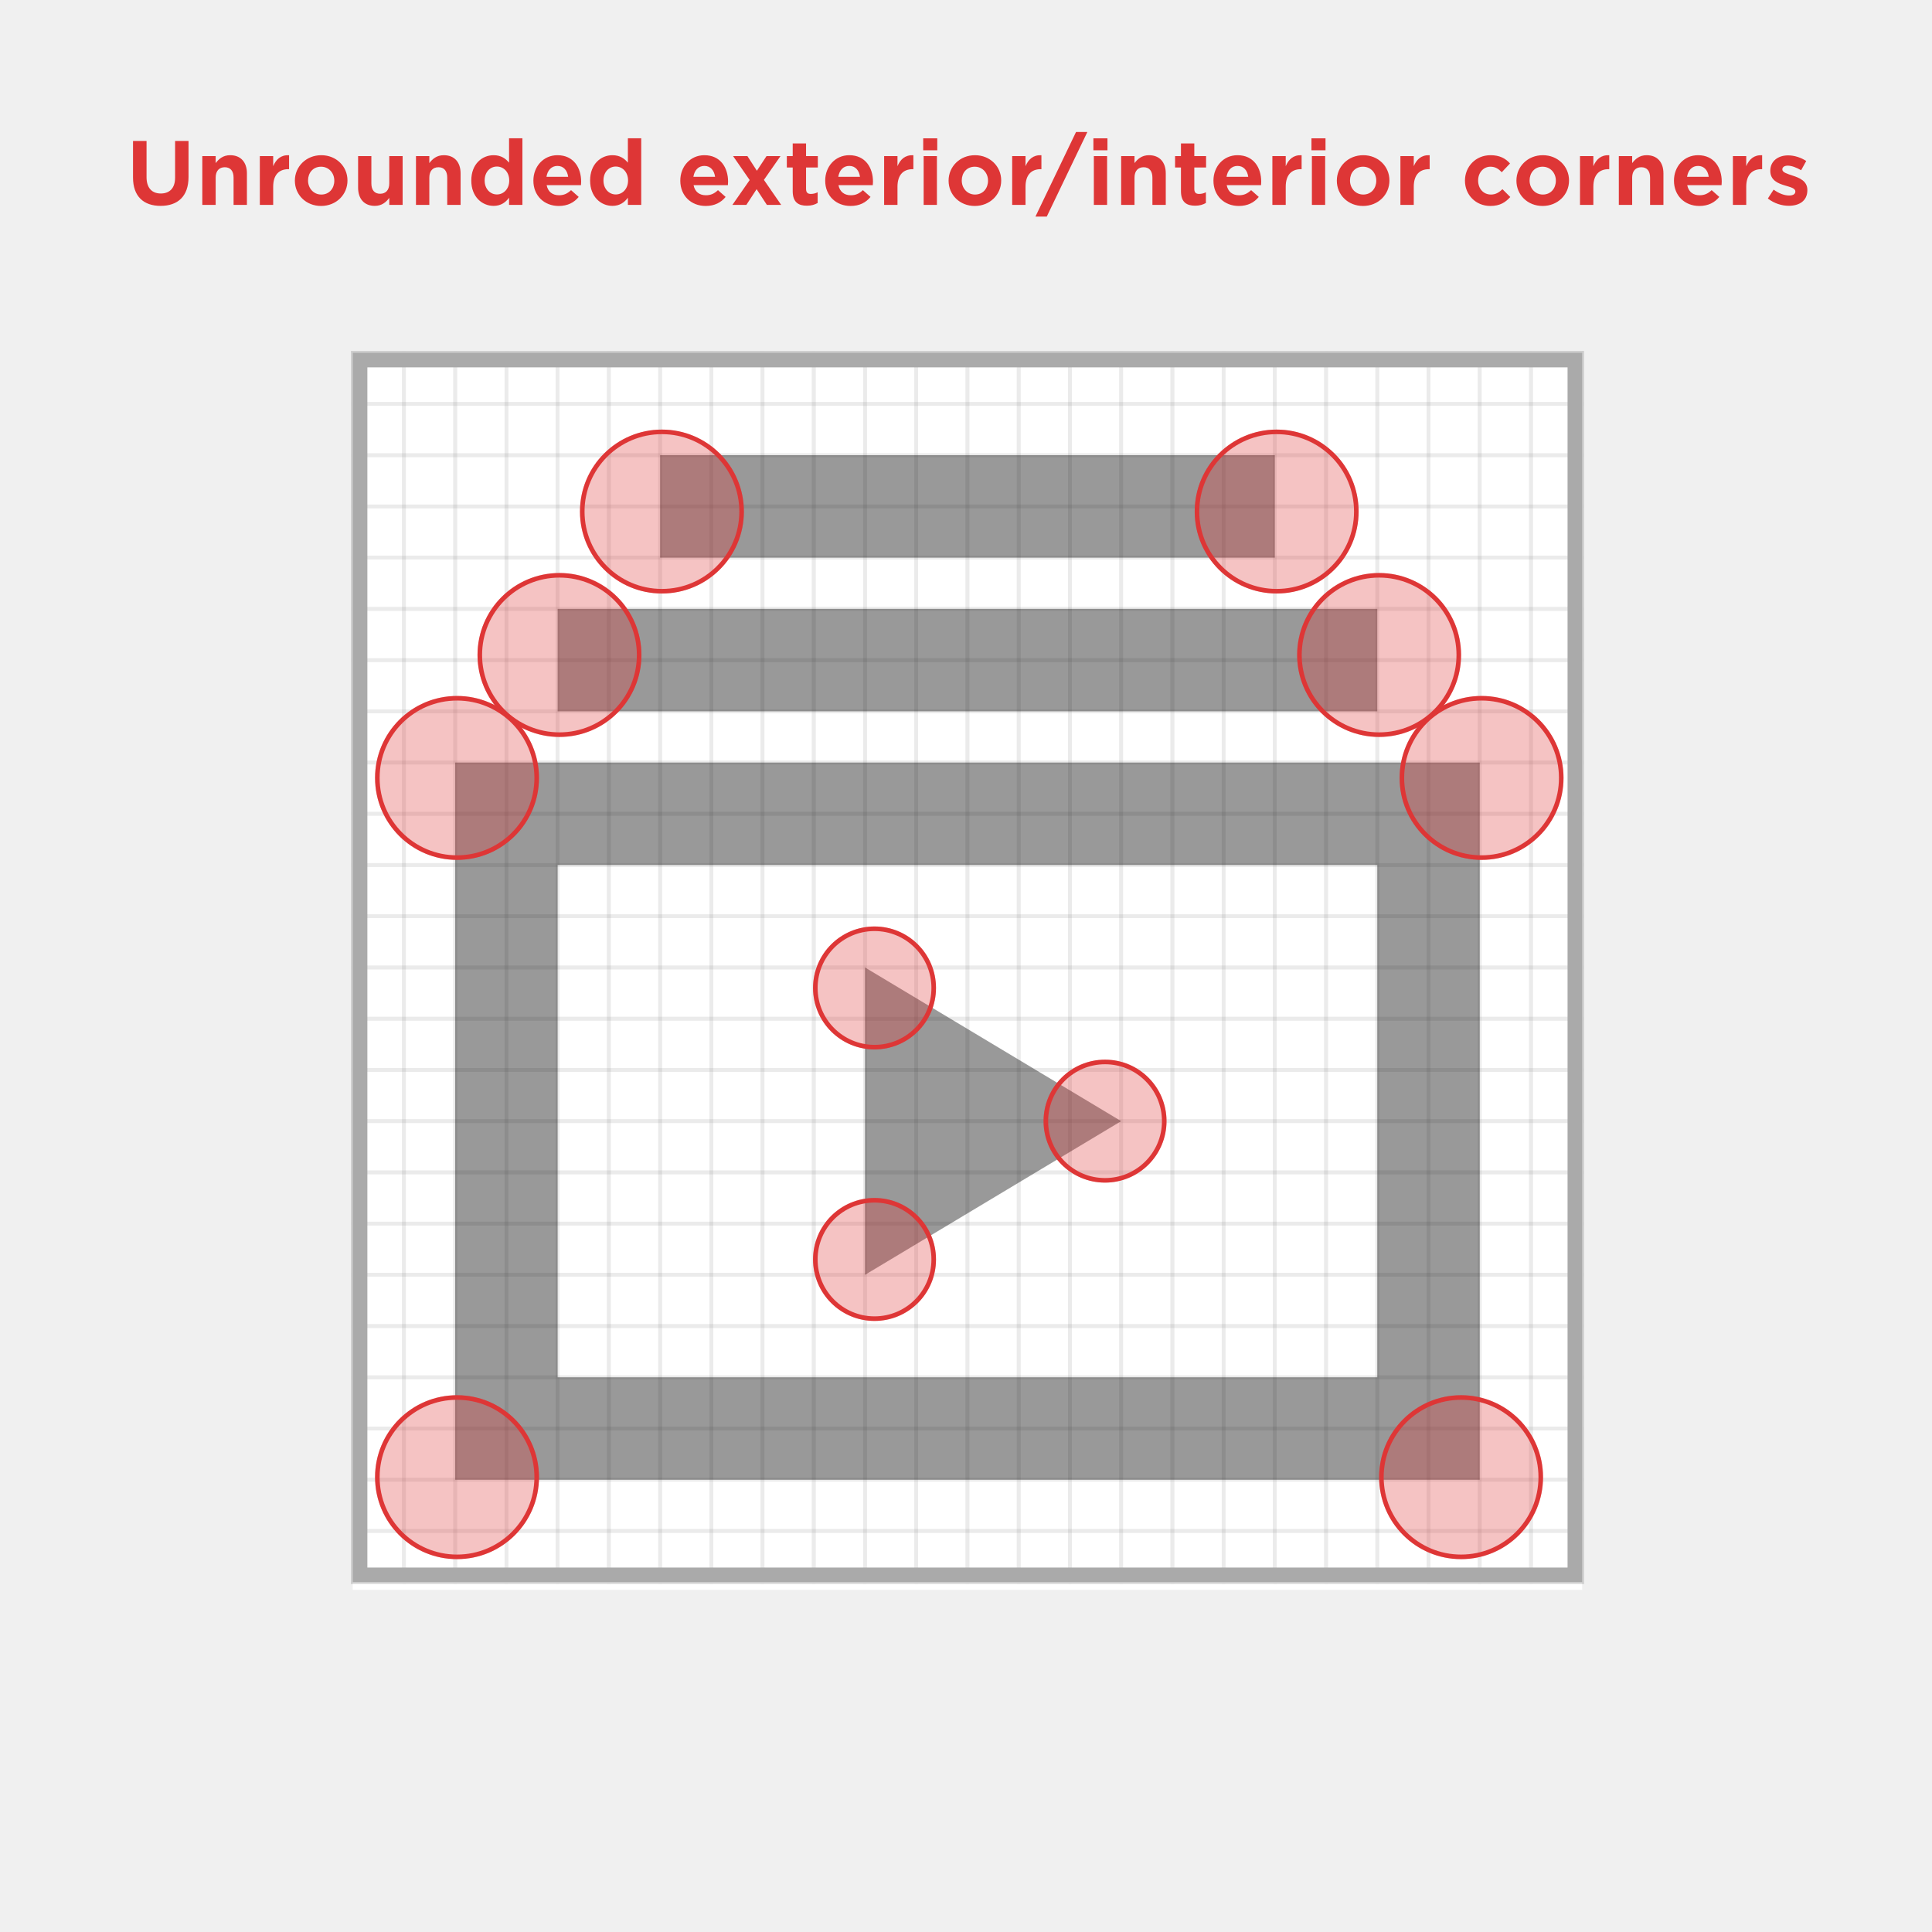
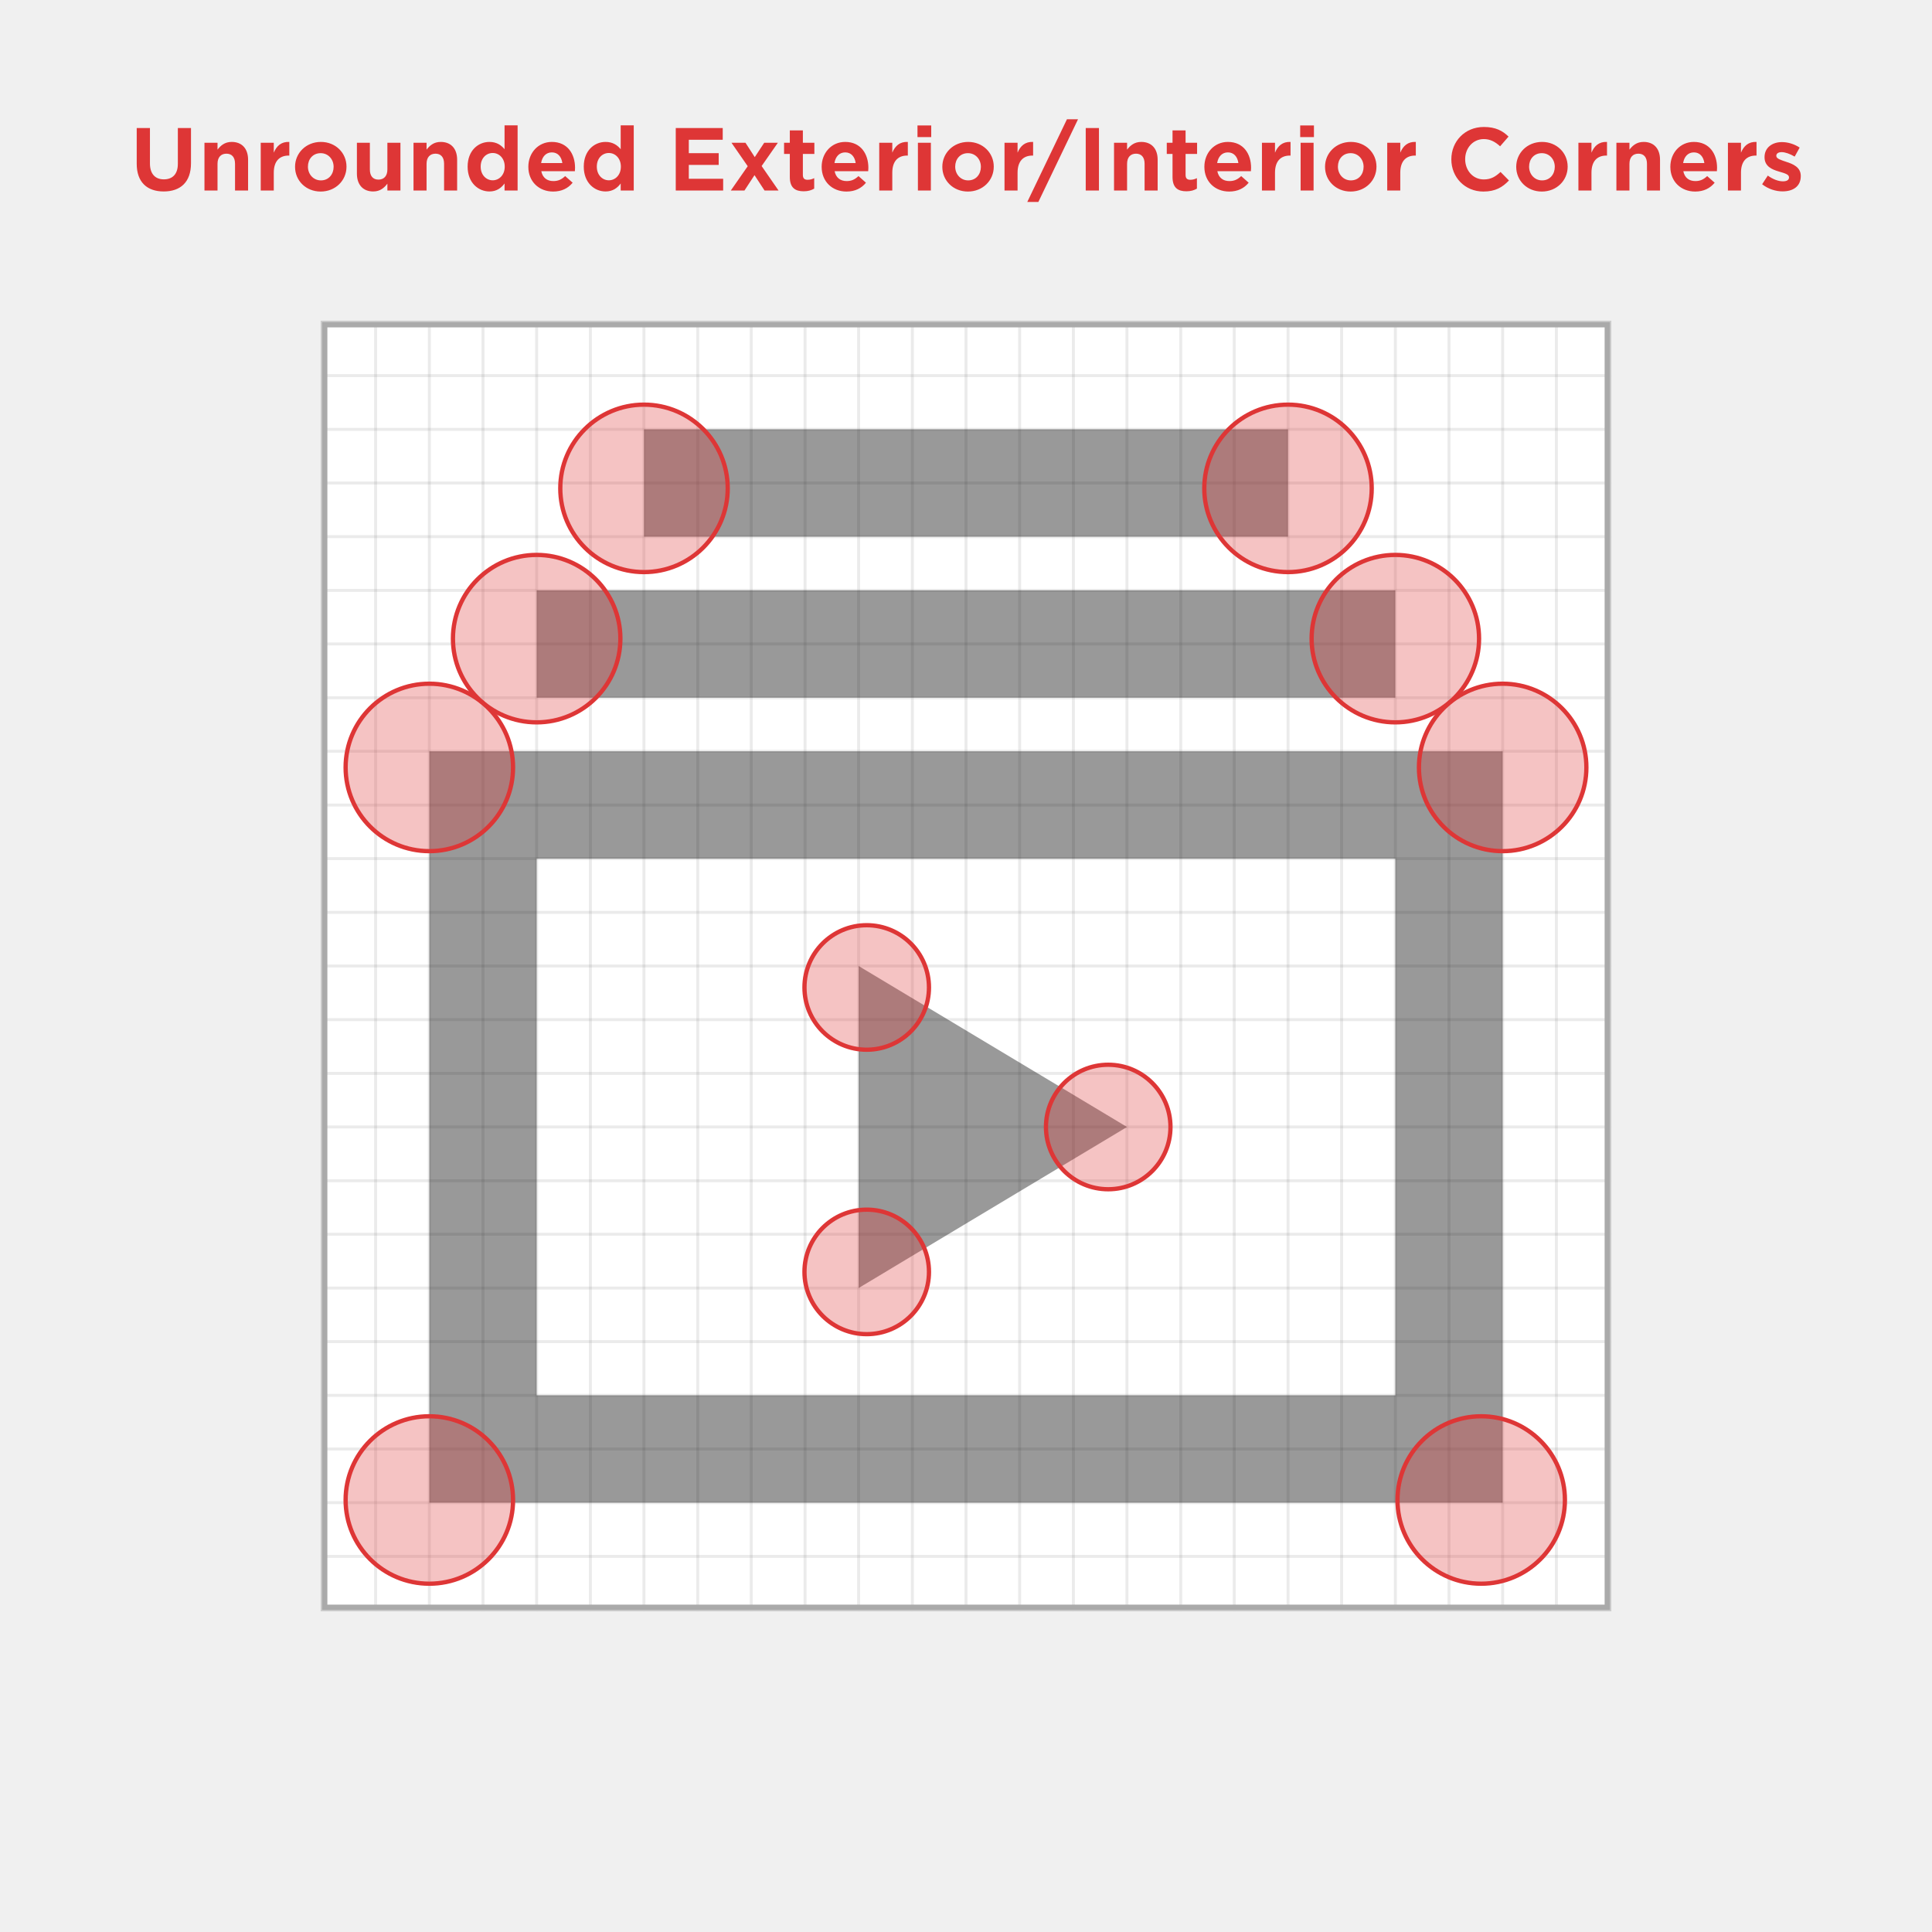
- <svg xmlns="http://www.w3.org/2000/svg" xmlns:xlink="http://www.w3.org/1999/xlink" width="264" height="264" viewBox="0 0 264 264">
-   <defs>
-     <circle id="avoid--5-a" cx="158.45" cy="53.9" r="11.2" />
-     <circle id="avoid--5-b" cx="74.45" cy="53.9" r="11.2" />
-     <circle id="avoid--5-c" cx="60.45" cy="73.5" r="11.2" />
-     <circle id="avoid--5-d" cx="172.45" cy="73.5" r="11.2" />
-     <circle id="avoid--5-e" cx="186.45" cy="90.3" r="11.2" />
-     <circle id="avoid--5-f" cx="135" cy="137.2" r="8.4" />
-     <circle id="avoid--5-g" cx="103.5" cy="156.1" r="8.4" />
-     <circle id="avoid--5-h" cx="103.5" cy="119" r="8.4" />
-     <circle id="avoid--5-i" cx="46.45" cy="90.3" r="11.2" />
-     <circle id="avoid--5-j" cx="183.65" cy="185.85" r="11.2" />
-     <circle id="avoid--5-k" cx="46.45" cy="185.85" r="11.2" />
-   </defs>
-   <g fill="none" fill-rule="evenodd">
-     <g transform="translate(48.2 48.2)">
-       <rect width="168" height="169.05" fill="#FFF" />
-       <g stroke="#000" stroke-width=".5" opacity=".4">
-         <g opacity=".2">
-           <rect width="7" height="168" x="161" />
-           <rect width="7" height="168" x="154" />
-           <rect width="7" height="168" x="147" />
-           <rect width="7" height="168" x="140" />
-           <rect width="7" height="168" x="133" />
-           <rect width="7" height="168" x="126" />
-           <rect width="7" height="168" x="119" />
-           <rect width="7" height="168" x="112" />
-           <rect width="7" height="168" x="105" />
-           <rect width="7" height="168" x="98" />
-           <rect width="7" height="168" x="91" />
-           <rect width="7" height="168" x="84" />
-           <rect width="7" height="168" x="77" />
-           <rect width="7" height="168" x="70" />
-           <rect width="7" height="168" x="63" />
-           <rect width="7" height="168" x="56" />
-           <rect width="7" height="168" x="49" />
-           <rect width="7" height="168" x="42" />
-           <rect width="7" height="168" x="35" />
-           <rect width="7" height="168" x="28" />
-           <rect width="7" height="168" x="21" />
-           <rect width="7" height="168" x="14" />
-           <rect width="7" height="168" x="7" />
-           <rect width="7" height="168" />
-         </g>
-         <g opacity=".2" transform="rotate(90 84 84)">
-           <rect width="7" height="168" x="161" />
-           <rect width="7" height="168" x="154" />
-           <rect width="7" height="168" x="147" />
-           <rect width="7" height="168" x="140" />
-           <rect width="7" height="168" x="133" />
-           <rect width="7" height="168" x="126" />
-           <rect width="7" height="168" x="119" />
-           <rect width="7" height="168" x="112" />
-           <rect width="7" height="168" x="105" />
-           <rect width="7" height="168" x="98" />
-           <rect width="7" height="168" x="91" />
-           <rect width="7" height="168" x="84" />
-           <rect width="7" height="168" x="77" />
-           <rect width="7" height="168" x="70" />
-           <rect width="7" height="168" x="63" />
-           <rect width="7" height="168" x="56" />
-           <rect width="7" height="168" x="49" />
-           <rect width="7" height="168" x="42" />
-           <rect width="7" height="168" x="35" />
-           <rect width="7" height="168" x="28" />
-           <rect width="7" height="168" x="21" />
-           <rect width="7" height="168" x="14" />
-           <rect width="7" height="168" x="7" />
-           <rect width="7" height="168" />
-         </g>
-       </g>
-       <rect width="166" height="166" x="1" y="1" stroke="#AAA" stroke-width="2" />
+ <svg xmlns="http://www.w3.org/2000/svg" width="720" height="720" viewBox="0 0 720 720" fill="none">
+   <rect width="480" height="480" transform="translate(120 120)" fill="white" />
+   <g opacity="0.4">
+     <g opacity="0.2">
+       <rect x="580" y="120" width="20" height="480" stroke="black" />
+       <rect x="560" y="120" width="20" height="480" stroke="black" />
+       <rect x="540" y="120" width="20" height="480" stroke="black" />
+       <rect x="520" y="120" width="20" height="480" stroke="black" />
+       <rect x="500" y="120" width="20" height="480" stroke="black" />
+       <rect x="480" y="120" width="20" height="480" stroke="black" />
+       <rect x="460" y="120" width="20" height="480" stroke="black" />
+       <rect x="440" y="120" width="20" height="480" stroke="black" />
+       <rect x="420" y="120" width="20" height="480" stroke="black" />
+       <rect x="400" y="120" width="20" height="480" stroke="black" />
+       <rect x="380" y="120" width="20" height="480" stroke="black" />
+       <rect x="360" y="120" width="20" height="480" stroke="black" />
+       <rect x="340" y="120" width="20" height="480" stroke="black" />
+       <rect x="320" y="120" width="20" height="480" stroke="black" />
+       <rect x="300" y="120" width="20" height="480" stroke="black" />
+       <rect x="280" y="120" width="20" height="480" stroke="black" />
+       <rect x="260" y="120" width="20" height="480" stroke="black" />
+       <rect x="240" y="120" width="20" height="480" stroke="black" />
+       <rect x="220" y="120" width="20" height="480" stroke="black" />
+       <rect x="200" y="120" width="20" height="480" stroke="black" />
+       <rect x="180" y="120" width="20" height="480" stroke="black" />
+       <rect x="160" y="120" width="20" height="480" stroke="black" />
+       <rect x="140" y="120" width="20" height="480" stroke="black" />
+       <rect x="120" y="120" width="20" height="480" stroke="black" />
    </g>
-     <g opacity=".4" transform="translate(48.2 48.2)">
-       <rect width="168" height="168" />
-       <path fill="#000" d="M14,56 L154,56 L154,154 L14,154 L14,56 Z M28,70 L28,140 L140,140 L140,70 L28,70 Z M70,84 L105,105 L70,126 L70,84 Z M28,35 L140,35 L140,49 L28,49 L28,35 Z M42,14 L126,14 L126,28 L42,28 L42,14 Z" />
-     </g>
-     <g transform="translate(16 16)">
-       <path fill="#DE3636" d="M5.945,12.132 C3.617,12.132 2.177,10.824 2.177,8.268 L2.177,3.264 L4.025,3.264 L4.025,8.208 C4.025,9.672 4.757,10.44 5.969,10.44 C7.181,10.44 7.925,9.708 7.925,8.28 L7.925,3.264 L9.761,3.264 L9.761,8.196 C9.761,10.836 8.285,12.132 5.945,12.132 Z M11.645,12 L11.645,5.328 L13.469,5.328 L13.469,6.288 C13.901,5.724 14.477,5.208 15.449,5.208 C16.889,5.208 17.741,6.156 17.741,7.692 L17.741,12 L15.917,12 L15.917,8.268 C15.917,7.344 15.473,6.852 14.717,6.852 C13.961,6.852 13.469,7.344 13.469,8.268 L13.469,12 L11.645,12 Z M19.505,12 L19.505,5.328 L21.329,5.328 L21.329,6.708 C21.725,5.772 22.373,5.16 23.501,5.208 L23.501,7.116 L23.405,7.116 C22.133,7.116 21.329,7.896 21.329,9.516 L21.329,12 L19.505,12 Z M27.869,12.144 C25.817,12.144 24.293,10.62 24.293,8.7 L24.293,8.676 C24.293,6.768 25.829,5.208 27.905,5.208 C29.957,5.208 31.481,6.744 31.481,8.652 L31.481,8.676 C31.481,10.596 29.945,12.144 27.869,12.144 Z M27.905,10.584 C29.009,10.584 29.681,9.72 29.681,8.7 L29.681,8.676 C29.681,7.656 28.949,6.78 27.869,6.78 C26.765,6.78 26.093,7.632 26.093,8.652 L26.093,8.676 C26.093,9.696 26.825,10.584 27.905,10.584 Z M35.213,12.132 C33.773,12.132 32.933,11.172 32.933,9.636 L32.933,5.328 L34.745,5.328 L34.745,9.06 C34.745,9.984 35.189,10.476 35.945,10.476 C36.701,10.476 37.193,9.984 37.193,9.06 L37.193,5.328 L39.017,5.328 L39.017,12 L37.193,12 L37.193,11.04 C36.761,11.616 36.185,12.132 35.213,12.132 Z M40.841,12 L40.841,5.328 L42.665,5.328 L42.665,6.288 C43.097,5.724 43.673,5.208 44.645,5.208 C46.085,5.208 46.937,6.156 46.937,7.692 L46.937,12 L45.113,12 L45.113,8.268 C45.113,7.344 44.669,6.852 43.913,6.852 C43.157,6.852 42.665,7.344 42.665,8.268 L42.665,12 L40.841,12 Z M51.905,10.572 C52.817,10.572 53.585,9.816 53.585,8.676 L53.585,8.652 C53.585,7.512 52.817,6.756 51.905,6.756 C50.993,6.756 50.225,7.488 50.225,8.652 L50.225,8.676 C50.225,9.816 50.993,10.572 51.905,10.572 Z M51.449,12.132 C49.889,12.132 48.401,10.908 48.401,8.676 L48.401,8.652 C48.401,6.432 49.865,5.208 51.449,5.208 C52.469,5.208 53.105,5.676 53.561,6.228 L53.561,2.892 L55.385,2.892 L55.385,12 L53.561,12 L53.561,11.016 C53.093,11.652 52.445,12.132 51.449,12.132 Z M60.353,12.144 C58.361,12.144 56.885,10.74 56.885,8.7 L56.885,8.676 C56.885,6.768 58.241,5.208 60.173,5.208 C62.381,5.208 63.413,6.924 63.413,8.82 C63.413,8.964 63.401,9.132 63.389,9.3 L58.697,9.3 C58.877,10.212 59.501,10.68 60.377,10.68 C61.037,10.68 61.505,10.476 62.033,9.984 L63.077,10.908 C62.453,11.676 61.565,12.144 60.353,12.144 Z M58.673,8.16 L61.637,8.16 C61.517,7.284 61.013,6.672 60.173,6.672 C59.357,6.672 58.817,7.26 58.673,8.16 Z M68.141,10.572 C69.053,10.572 69.821,9.816 69.821,8.676 L69.821,8.652 C69.821,7.512 69.053,6.756 68.141,6.756 C67.229,6.756 66.461,7.488 66.461,8.652 L66.461,8.676 C66.461,9.816 67.229,10.572 68.141,10.572 Z M67.685,12.132 C66.125,12.132 64.637,10.908 64.637,8.676 L64.637,8.652 C64.637,6.432 66.101,5.208 67.685,5.208 C68.705,5.208 69.341,5.676 69.797,6.228 L69.797,2.892 L71.621,2.892 L71.621,12 L69.797,12 L69.797,11.016 C69.329,11.652 68.681,12.132 67.685,12.132 Z M80.429,12.144 C78.437,12.144 76.961,10.74 76.961,8.7 L76.961,8.676 C76.961,6.768 78.317,5.208 80.249,5.208 C82.457,5.208 83.489,6.924 83.489,8.82 C83.489,8.964 83.477,9.132 83.465,9.3 L78.773,9.3 C78.953,10.212 79.577,10.68 80.453,10.68 C81.113,10.68 81.581,10.476 82.109,9.984 L83.153,10.908 C82.529,11.676 81.641,12.144 80.429,12.144 Z M78.749,8.16 L81.713,8.16 C81.593,7.284 81.089,6.672 80.249,6.672 C79.433,6.672 78.893,7.26 78.749,8.16 Z M86.129,5.328 L87.425,7.332 L88.745,5.328 L90.653,5.328 L88.385,8.58 L90.749,12 L88.793,12 L87.389,9.852 L85.985,12 L84.077,12 L86.441,8.604 L84.173,5.328 L86.129,5.328 Z M94.265,12.108 C93.113,12.108 92.321,11.652 92.321,10.116 L92.321,6.888 L91.517,6.888 L91.517,5.328 L92.321,5.328 L92.321,3.6 L94.145,3.6 L94.145,5.328 L95.753,5.328 L95.753,6.888 L94.145,6.888 L94.145,9.816 C94.145,10.284 94.349,10.5 94.793,10.5 C95.141,10.5 95.453,10.416 95.729,10.272 L95.729,11.736 C95.333,11.964 94.889,12.108 94.265,12.108 Z M100.229,12.144 C98.237,12.144 96.761,10.74 96.761,8.7 L96.761,8.676 C96.761,6.768 98.117,5.208 100.049,5.208 C102.257,5.208 103.289,6.924 103.289,8.82 C103.289,8.964 103.277,9.132 103.265,9.3 L98.573,9.3 C98.753,10.212 99.377,10.68 100.253,10.68 C100.913,10.68 101.381,10.476 101.909,9.984 L102.953,10.908 C102.329,11.676 101.441,12.144 100.229,12.144 Z M98.549,8.16 L101.513,8.16 C101.393,7.284 100.889,6.672 100.049,6.672 C99.233,6.672 98.693,7.26 98.549,8.16 Z M104.813,12 L104.813,5.328 L106.637,5.328 L106.637,6.708 C107.033,5.772 107.681,5.16 108.809,5.208 L108.809,7.116 L108.713,7.116 C107.441,7.116 106.637,7.896 106.637,9.516 L106.637,12 L104.813,12 Z M110.153,4.536 L110.153,2.904 L112.073,2.904 L112.073,4.536 L110.153,4.536 Z M110.213,12 L110.213,5.328 L112.025,5.328 L112.025,12 L110.213,12 Z M117.197,12.144 C115.145,12.144 113.621,10.62 113.621,8.7 L113.621,8.676 C113.621,6.768 115.157,5.208 117.233,5.208 C119.285,5.208 120.809,6.744 120.809,8.652 L120.809,8.676 C120.809,10.596 119.273,12.144 117.197,12.144 Z M117.233,10.584 C118.337,10.584 119.009,9.72 119.009,8.7 L119.009,8.676 C119.009,7.656 118.277,6.78 117.197,6.78 C116.093,6.78 115.421,7.632 115.421,8.652 L115.421,8.676 C115.421,9.696 116.153,10.584 117.233,10.584 Z M122.309,12 L122.309,5.328 L124.133,5.328 L124.133,6.708 C124.529,5.772 125.177,5.16 126.305,5.208 L126.305,7.116 L126.209,7.116 C124.937,7.116 124.133,7.896 124.133,9.516 L124.133,12 L122.309,12 Z M125.489,13.596 L131.033,2.04 L132.581,2.04 L127.037,13.596 L125.489,13.596 Z M133.409,4.536 L133.409,2.904 L135.329,2.904 L135.329,4.536 L133.409,4.536 Z M133.469,12 L133.469,5.328 L135.281,5.328 L135.281,12 L133.469,12 Z M137.201,12 L137.201,5.328 L139.025,5.328 L139.025,6.288 C139.457,5.724 140.033,5.208 141.005,5.208 C142.445,5.208 143.297,6.156 143.297,7.692 L143.297,12 L141.473,12 L141.473,8.268 C141.473,7.344 141.029,6.852 140.273,6.852 C139.517,6.852 139.025,7.344 139.025,8.268 L139.025,12 L137.201,12 Z M147.317,12.108 C146.165,12.108 145.373,11.652 145.373,10.116 L145.373,6.888 L144.569,6.888 L144.569,5.328 L145.373,5.328 L145.373,3.6 L147.197,3.6 L147.197,5.328 L148.805,5.328 L148.805,6.888 L147.197,6.888 L147.197,9.816 C147.197,10.284 147.401,10.5 147.845,10.5 C148.193,10.5 148.505,10.416 148.781,10.272 L148.781,11.736 C148.385,11.964 147.941,12.108 147.317,12.108 Z M153.281,12.144 C151.289,12.144 149.813,10.74 149.813,8.7 L149.813,8.676 C149.813,6.768 151.169,5.208 153.101,5.208 C155.309,5.208 156.341,6.924 156.341,8.82 C156.341,8.964 156.329,9.132 156.317,9.3 L151.625,9.3 C151.805,10.212 152.429,10.68 153.305,10.68 C153.965,10.68 154.433,10.476 154.961,9.984 L156.005,10.908 C155.381,11.676 154.493,12.144 153.281,12.144 Z M151.601,8.16 L154.565,8.16 C154.445,7.284 153.941,6.672 153.101,6.672 C152.285,6.672 151.745,7.26 151.601,8.16 Z M157.865,12 L157.865,5.328 L159.689,5.328 L159.689,6.708 C160.085,5.772 160.733,5.16 161.861,5.208 L161.861,7.116 L161.765,7.116 C160.493,7.116 159.689,7.896 159.689,9.516 L159.689,12 L157.865,12 Z M163.205,4.536 L163.205,2.904 L165.125,2.904 L165.125,4.536 L163.205,4.536 Z M163.265,12 L163.265,5.328 L165.077,5.328 L165.077,12 L163.265,12 Z M170.249,12.144 C168.197,12.144 166.673,10.62 166.673,8.7 L166.673,8.676 C166.673,6.768 168.209,5.208 170.285,5.208 C172.337,5.208 173.861,6.744 173.861,8.652 L173.861,8.676 C173.861,10.596 172.325,12.144 170.249,12.144 Z M170.285,10.584 C171.389,10.584 172.061,9.72 172.061,8.7 L172.061,8.676 C172.061,7.656 171.329,6.78 170.249,6.78 C169.145,6.78 168.473,7.632 168.473,8.652 L168.473,8.676 C168.473,9.696 169.205,10.584 170.285,10.584 Z M175.361,12 L175.361,5.328 L177.185,5.328 L177.185,6.708 C177.581,5.772 178.229,5.16 179.357,5.208 L179.357,7.116 L179.261,7.116 C177.989,7.116 177.185,7.896 177.185,9.516 L177.185,12 L175.361,12 Z M187.649,12.144 C185.645,12.144 184.181,10.608 184.181,8.7 L184.181,8.676 C184.181,6.78 185.633,5.208 187.673,5.208 C188.921,5.208 189.713,5.64 190.337,6.336 L189.209,7.536 C188.777,7.08 188.345,6.78 187.661,6.78 C186.677,6.78 185.981,7.632 185.981,8.652 L185.981,8.676 C185.981,9.732 186.665,10.584 187.733,10.584 C188.381,10.584 188.837,10.296 189.305,9.852 L190.373,10.92 C189.725,11.64 188.969,12.144 187.649,12.144 Z M194.789,12.144 C192.737,12.144 191.213,10.62 191.213,8.7 L191.213,8.676 C191.213,6.768 192.749,5.208 194.825,5.208 C196.877,5.208 198.401,6.744 198.401,8.652 L198.401,8.676 C198.401,10.596 196.865,12.144 194.789,12.144 Z M194.825,10.584 C195.929,10.584 196.601,9.72 196.601,8.7 L196.601,8.676 C196.601,7.656 195.869,6.78 194.789,6.78 C193.685,6.78 193.013,7.632 193.013,8.652 L193.013,8.676 C193.013,9.696 193.745,10.584 194.825,10.584 Z M199.901,12 L199.901,5.328 L201.725,5.328 L201.725,6.708 C202.121,5.772 202.769,5.16 203.897,5.208 L203.897,7.116 L203.801,7.116 C202.529,7.116 201.725,7.896 201.725,9.516 L201.725,12 L199.901,12 Z M205.205,12 L205.205,5.328 L207.029,5.328 L207.029,6.288 C207.461,5.724 208.037,5.208 209.009,5.208 C210.449,5.208 211.301,6.156 211.301,7.692 L211.301,12 L209.477,12 L209.477,8.268 C209.477,7.344 209.033,6.852 208.277,6.852 C207.521,6.852 207.029,7.344 207.029,8.268 L207.029,12 L205.205,12 Z M216.209,12.144 C214.217,12.144 212.741,10.74 212.741,8.7 L212.741,8.676 C212.741,6.768 214.097,5.208 216.029,5.208 C218.237,5.208 219.269,6.924 219.269,8.82 C219.269,8.964 219.257,9.132 219.245,9.3 L214.553,9.3 C214.733,10.212 215.357,10.68 216.233,10.68 C216.893,10.68 217.361,10.476 217.889,9.984 L218.933,10.908 C218.309,11.676 217.421,12.144 216.209,12.144 Z M214.529,8.16 L217.493,8.16 C217.373,7.284 216.869,6.672 216.029,6.672 C215.213,6.672 214.673,7.26 214.529,8.16 Z M220.793,12 L220.793,5.328 L222.617,5.328 L222.617,6.708 C223.013,5.772 223.661,5.16 224.789,5.208 L224.789,7.116 L224.693,7.116 C223.421,7.116 222.617,7.896 222.617,9.516 L222.617,12 L220.793,12 Z M228.425,12.12 C227.489,12.12 226.445,11.808 225.569,11.124 L226.361,9.912 C227.081,10.44 227.849,10.716 228.473,10.716 C229.049,10.716 229.325,10.5 229.325,10.176 L229.325,10.152 C229.325,9.72 228.665,9.576 227.921,9.348 C226.973,9.072 225.905,8.64 225.905,7.356 L225.905,7.332 C225.905,5.988 226.997,5.232 228.341,5.232 C229.181,5.232 230.093,5.52 230.813,6 L230.117,7.26 C229.457,6.876 228.797,6.636 228.293,6.636 C227.813,6.636 227.549,6.852 227.549,7.14 L227.549,7.164 C227.549,7.56 228.209,7.74 228.941,7.992 C229.877,8.292 230.969,8.736 230.969,9.96 L230.969,9.984 C230.969,11.448 229.865,12.12 228.425,12.12 Z" />
-       <use fill="#DE3636" fill-opacity=".3" xlink:href="#avoid--5-a" />
-       <circle cx="158.45" cy="53.9" r="10.887" stroke="#DE3636" stroke-width=".625" />
-       <use fill="#DE3636" fill-opacity=".3" xlink:href="#avoid--5-b" />
-       <circle cx="74.45" cy="53.9" r="10.887" stroke="#DE3636" stroke-width=".625" />
-       <use fill="#DE3636" fill-opacity=".3" xlink:href="#avoid--5-c" />
-       <circle cx="60.45" cy="73.5" r="10.887" stroke="#DE3636" stroke-width=".625" />
-       <use fill="#DE3636" fill-opacity=".3" xlink:href="#avoid--5-d" />
-       <circle cx="172.45" cy="73.5" r="10.887" stroke="#DE3636" stroke-width=".625" />
-       <use fill="#DE3636" fill-opacity=".3" xlink:href="#avoid--5-e" />
-       <circle cx="186.45" cy="90.3" r="10.887" stroke="#DE3636" stroke-width=".625" />
-       <use fill="#DE3636" fill-opacity=".3" xlink:href="#avoid--5-f" />
-       <circle cx="135" cy="137.2" r="8.088" stroke="#DE3636" stroke-width=".625" />
-       <g>
-         <use fill="#DE3636" fill-opacity=".3" xlink:href="#avoid--5-g" />
-         <circle cx="103.5" cy="156.1" r="8.088" stroke="#DE3636" stroke-width=".625" />
-       </g>
-       <g>
-         <use fill="#DE3636" fill-opacity=".3" xlink:href="#avoid--5-h" />
-         <circle cx="103.5" cy="119" r="8.088" stroke="#DE3636" stroke-width=".625" />
-       </g>
-       <g>
-         <use fill="#DE3636" fill-opacity=".3" xlink:href="#avoid--5-i" />
-         <circle cx="46.45" cy="90.3" r="10.887" stroke="#DE3636" stroke-width=".625" />
-       </g>
-       <g>
-         <use fill="#DE3636" fill-opacity=".3" xlink:href="#avoid--5-j" />
-         <circle cx="183.65" cy="185.85" r="10.887" stroke="#DE3636" stroke-width=".625" />
-       </g>
-       <g>
-         <use fill="#DE3636" fill-opacity=".3" xlink:href="#avoid--5-k" />
-         <circle cx="46.45" cy="185.85" r="10.887" stroke="#DE3636" stroke-width=".625" />
-       </g>
+     <g opacity="0.2">
+       <rect x="600" y="580" width="20" height="480" transform="rotate(90 600 580)" stroke="black" />
+       <rect x="600" y="560" width="20" height="480" transform="rotate(90 600 560)" stroke="black" />
+       <rect x="600" y="540" width="20" height="480" transform="rotate(90 600 540)" stroke="black" />
+       <rect x="600" y="520" width="20" height="480" transform="rotate(90 600 520)" stroke="black" />
+       <rect x="600" y="500" width="20" height="480" transform="rotate(90 600 500)" stroke="black" />
+       <rect x="600" y="480" width="20" height="480" transform="rotate(90 600 480)" stroke="black" />
+       <rect x="600" y="460" width="20" height="480" transform="rotate(90 600 460)" stroke="black" />
+       <rect x="600" y="440" width="20" height="480" transform="rotate(90 600 440)" stroke="black" />
+       <rect x="600" y="420" width="20" height="480" transform="rotate(90 600 420)" stroke="black" />
+       <rect x="600" y="400" width="20" height="480" transform="rotate(90 600 400)" stroke="black" />
+       <rect x="600" y="380" width="20" height="480" transform="rotate(90 600 380)" stroke="black" />
+       <rect x="600" y="360" width="20" height="480" transform="rotate(90 600 360)" stroke="black" />
+       <rect x="600" y="340" width="20" height="480" transform="rotate(90 600 340)" stroke="black" />
+       <rect x="600" y="320" width="20" height="480" transform="rotate(90 600 320)" stroke="black" />
+       <rect x="600" y="300" width="20" height="480" transform="rotate(90 600 300)" stroke="black" />
+       <rect x="600" y="280" width="20" height="480" transform="rotate(90 600 280)" stroke="black" />
+       <rect x="600" y="260" width="20" height="480" transform="rotate(90 600 260)" stroke="black" />
+       <rect x="600" y="240" width="20" height="480" transform="rotate(90 600 240)" stroke="black" />
+       <rect x="600" y="220" width="20" height="480" transform="rotate(90 600 220)" stroke="black" />
+       <rect x="600" y="200" width="20" height="480" transform="rotate(90 600 200)" stroke="black" />
+       <rect x="600" y="180" width="20" height="480" transform="rotate(90 600 180)" stroke="black" />
+       <rect x="600" y="160" width="20" height="480" transform="rotate(90 600 160)" stroke="black" />
+       <rect x="600" y="140" width="20" height="480" transform="rotate(90 600 140)" stroke="black" />
+       <rect x="600" y="120" width="20" height="480" transform="rotate(90 600 120)" stroke="black" />
    </g>
  </g>
+   <rect x="121" y="121" width="478" height="478" stroke="#AAAAAA" stroke-width="2" />
+   <g opacity="0.4">
+     <path fill-rule="evenodd" clip-rule="evenodd" d="M160 280H560V560H160V280ZM200 320V520H520V320H200ZM320 360L420 420L320 480V360ZM200 220H520V260H200V220ZM240 160H480V200H240V160Z" fill="black" />
+   </g>
+   <path d="M60.999 71.352C67.239 71.352 71.175 67.896 71.175 60.856V47.704H66.279V61.08C66.279 64.888 64.295 66.84 61.063 66.84C57.831 66.84 55.879 64.792 55.879 60.888V47.704H50.951V61.048C50.951 67.864 54.791 71.352 60.999 71.352ZM76.198 71H81.062V61.048C81.062 58.584 82.374 57.272 84.39 57.272C86.406 57.272 87.59 58.584 87.59 61.048V71H92.454V59.512C92.454 55.416 90.182 52.888 86.342 52.888C83.75 52.888 82.214 54.264 81.062 55.768V53.208H76.198V71ZM97.166 71H102.03V64.376C102.03 60.056 104.174 57.976 107.566 57.976H107.822V52.888C104.814 52.76 103.086 54.392 102.03 56.888V53.208H97.166V71ZM119.495 71.384C125.031 71.384 129.127 67.256 129.127 62.136V62.072C129.127 56.984 125.063 52.888 119.591 52.888C114.055 52.888 109.959 57.048 109.959 62.136V62.2C109.959 67.32 114.023 71.384 119.495 71.384ZM119.591 67.224C116.711 67.224 114.759 64.856 114.759 62.136V62.072C114.759 59.352 116.551 57.08 119.495 57.08C122.375 57.08 124.327 59.416 124.327 62.136V62.2C124.327 64.92 122.535 67.224 119.591 67.224ZM139.087 71.352C141.679 71.352 143.215 69.976 144.367 68.44V71H149.231V53.208H144.367V63.16C144.367 65.624 143.055 66.936 141.039 66.936C139.023 66.936 137.839 65.624 137.839 63.16V53.208H133.007V64.696C133.007 68.792 135.247 71.352 139.087 71.352ZM154.104 71H158.968V61.048C158.968 58.584 160.28 57.272 162.296 57.272C164.312 57.272 165.496 58.584 165.496 61.048V71H170.36V59.512C170.36 55.416 168.088 52.888 164.248 52.888C161.656 52.888 160.12 54.264 158.968 55.768V53.208H154.104V71ZM183.617 67.192C181.185 67.192 179.137 65.176 179.137 62.136V62.072C179.137 58.968 181.185 57.016 183.617 57.016C186.049 57.016 188.097 59.032 188.097 62.072V62.136C188.097 65.176 186.049 67.192 183.617 67.192ZM182.401 71.352C185.057 71.352 186.785 70.072 188.033 68.376V71H192.897V46.712H188.033V55.608C186.817 54.136 185.121 52.888 182.401 52.888C178.177 52.888 174.273 56.152 174.273 62.072V62.136C174.273 68.088 178.241 71.352 182.401 71.352ZM206.144 71.384C209.376 71.384 211.744 70.136 213.408 68.088L210.624 65.624C209.216 66.936 207.968 67.48 206.208 67.48C203.872 67.48 202.208 66.232 201.728 63.8H214.24C214.272 63.352 214.304 62.904 214.304 62.52C214.304 57.464 211.552 52.888 205.664 52.888C200.512 52.888 196.896 57.048 196.896 62.136V62.2C196.896 67.64 200.832 71.384 206.144 71.384ZM201.664 60.76C202.048 58.36 203.488 56.792 205.664 56.792C207.904 56.792 209.248 58.424 209.568 60.76H201.664ZM226.898 67.192C224.466 67.192 222.418 65.176 222.418 62.136V62.072C222.418 58.968 224.466 57.016 226.898 57.016C229.33 57.016 231.378 59.032 231.378 62.072V62.136C231.378 65.176 229.33 67.192 226.898 67.192ZM225.682 71.352C228.338 71.352 230.066 70.072 231.314 68.376V71H236.178V46.712H231.314V55.608C230.098 54.136 228.402 52.888 225.682 52.888C221.458 52.888 217.554 56.152 217.554 62.072V62.136C217.554 68.088 221.522 71.352 225.682 71.352ZM251.835 71H269.499V66.616H256.699V61.464H267.835V57.08H256.699V52.088H269.339V47.704H251.835V71ZM277.822 53.208H272.606L278.654 61.944L272.35 71H277.438L281.182 65.272L284.926 71H290.142L283.838 61.88L289.886 53.208H284.798L281.278 58.552L277.822 53.208ZM299.526 71.288C301.19 71.288 302.374 70.904 303.43 70.296V66.392C302.694 66.776 301.862 67 300.934 67C299.75 67 299.206 66.424 299.206 65.176V57.368H303.494V53.208H299.206V48.6H294.342V53.208H292.198V57.368H294.342V65.976C294.342 70.072 296.454 71.288 299.526 71.288ZM315.457 71.384C318.689 71.384 321.057 70.136 322.721 68.088L319.937 65.624C318.529 66.936 317.281 67.48 315.521 67.48C313.185 67.48 311.521 66.232 311.041 63.8H323.553C323.585 63.352 323.617 62.904 323.617 62.52C323.617 57.464 320.865 52.888 314.977 52.888C309.825 52.888 306.209 57.048 306.209 62.136V62.2C306.209 67.64 310.145 71.384 315.457 71.384ZM310.977 60.76C311.361 58.36 312.801 56.792 314.977 56.792C317.217 56.792 318.561 58.424 318.881 60.76H310.977ZM327.666 71H332.53V64.376C332.53 60.056 334.674 57.976 338.066 57.976H338.322V52.888C335.314 52.76 333.586 54.392 332.53 56.888V53.208H327.666V71ZM341.919 51.096H347.039V46.744H341.919V51.096ZM342.079 71H346.911V53.208H342.079V71ZM360.713 71.384C366.249 71.384 370.345 67.256 370.345 62.136V62.072C370.345 56.984 366.281 52.888 360.809 52.888C355.273 52.888 351.177 57.048 351.177 62.136V62.2C351.177 67.32 355.241 71.384 360.713 71.384ZM360.809 67.224C357.929 67.224 355.977 64.856 355.977 62.136V62.072C355.977 59.352 357.769 57.08 360.713 57.08C363.593 57.08 365.545 59.416 365.545 62.136V62.2C365.545 64.92 363.753 67.224 360.809 67.224ZM374.354 71H379.218V64.376C379.218 60.056 381.362 57.976 384.754 57.976H385.01V52.888C382.002 52.76 380.274 54.392 379.218 56.888V53.208H374.354V71ZM382.841 75.256H386.969L401.753 44.44H397.625L382.841 75.256ZM404.622 71H409.55V47.704H404.622V71ZM415.166 71H420.03V61.048C420.03 58.584 421.342 57.272 423.358 57.272C425.374 57.272 426.558 58.584 426.558 61.048V71H431.422V59.512C431.422 55.416 429.15 52.888 425.31 52.888C422.718 52.888 421.182 54.264 420.03 55.768V53.208H415.166V71ZM442.151 71.288C443.815 71.288 444.999 70.904 446.055 70.296V66.392C445.319 66.776 444.487 67 443.559 67C442.375 67 441.831 66.424 441.831 65.176V57.368H446.119V53.208H441.831V48.6H436.967V53.208H434.823V57.368H436.967V65.976C436.967 70.072 439.079 71.288 442.151 71.288ZM458.082 71.384C461.314 71.384 463.682 70.136 465.346 68.088L462.562 65.624C461.154 66.936 459.906 67.48 458.146 67.48C455.81 67.48 454.146 66.232 453.666 63.8H466.178C466.21 63.352 466.242 62.904 466.242 62.52C466.242 57.464 463.49 52.888 457.602 52.888C452.45 52.888 448.834 57.048 448.834 62.136V62.2C448.834 67.64 452.77 71.384 458.082 71.384ZM453.602 60.76C453.986 58.36 455.426 56.792 457.602 56.792C459.842 56.792 461.186 58.424 461.506 60.76H453.602ZM470.291 71H475.155V64.376C475.155 60.056 477.299 57.976 480.691 57.976H480.947V52.888C477.939 52.76 476.211 54.392 475.155 56.888V53.208H470.291V71ZM484.544 51.096H489.664V46.744H484.544V51.096ZM484.704 71H489.536V53.208H484.704V71ZM503.338 71.384C508.874 71.384 512.97 67.256 512.97 62.136V62.072C512.97 56.984 508.906 52.888 503.434 52.888C497.898 52.888 493.802 57.048 493.802 62.136V62.2C493.802 67.32 497.866 71.384 503.338 71.384ZM503.434 67.224C500.554 67.224 498.602 64.856 498.602 62.136V62.072C498.602 59.352 500.394 57.08 503.338 57.08C506.218 57.08 508.17 59.416 508.17 62.136V62.2C508.17 64.92 506.378 67.224 503.434 67.224ZM516.979 71H521.843V64.376C521.843 60.056 523.987 57.976 527.379 57.976H527.635V52.888C524.627 52.76 522.899 54.392 521.843 56.888V53.208H516.979V71ZM552.809 71.384C557.289 71.384 559.945 69.784 562.345 67.256L559.209 64.088C557.353 65.784 555.689 66.872 552.969 66.872C548.873 66.872 546.025 63.448 546.025 59.352V59.288C546.025 55.192 548.937 51.832 552.969 51.832C555.369 51.832 557.225 52.856 559.049 54.52L562.185 50.904C560.009 48.76 557.385 47.32 553.001 47.32C545.865 47.32 540.873 52.728 540.873 59.352V59.416C540.873 66.104 545.961 71.384 552.809 71.384ZM574.588 71.384C580.124 71.384 584.22 67.256 584.22 62.136V62.072C584.22 56.984 580.156 52.888 574.684 52.888C569.148 52.888 565.052 57.048 565.052 62.136V62.2C565.052 67.32 569.116 71.384 574.588 71.384ZM574.684 67.224C571.804 67.224 569.852 64.856 569.852 62.136V62.072C569.852 59.352 571.644 57.08 574.588 57.08C577.468 57.08 579.42 59.416 579.42 62.136V62.2C579.42 64.92 577.628 67.224 574.684 67.224ZM588.229 71H593.093V64.376C593.093 60.056 595.237 57.976 598.629 57.976H598.885V52.888C595.877 52.76 594.149 54.392 593.093 56.888V53.208H588.229V71ZM602.385 71H607.249V61.048C607.249 58.584 608.561 57.272 610.577 57.272C612.593 57.272 613.777 58.584 613.777 61.048V71H618.641V59.512C618.641 55.416 616.369 52.888 612.529 52.888C609.937 52.888 608.401 54.264 607.249 55.768V53.208H602.385V71ZM631.738 71.384C634.97 71.384 637.338 70.136 639.002 68.088L636.218 65.624C634.81 66.936 633.562 67.48 631.802 67.48C629.466 67.48 627.802 66.232 627.322 63.8H639.834C639.866 63.352 639.898 62.904 639.898 62.52C639.898 57.464 637.146 52.888 631.258 52.888C626.106 52.888 622.49 57.048 622.49 62.136V62.2C622.49 67.64 626.426 71.384 631.738 71.384ZM627.258 60.76C627.642 58.36 629.082 56.792 631.258 56.792C633.498 56.792 634.842 58.424 635.162 60.76H627.258ZM643.948 71H648.812V64.376C648.812 60.056 650.956 57.976 654.348 57.976H654.604V52.888C651.596 52.76 649.868 54.392 648.812 56.888V53.208H643.948V71ZM664.312 71.32C668.152 71.32 671.096 69.528 671.096 65.624V65.56C671.096 62.296 668.184 61.112 665.688 60.312C663.736 59.64 661.976 59.16 661.976 58.104V58.04C661.976 57.272 662.68 56.696 663.96 56.696C665.304 56.696 667.064 57.336 668.824 58.36L670.68 55C668.76 53.72 666.328 52.952 664.088 52.952C660.504 52.952 657.592 54.968 657.592 58.552V58.616C657.592 62.04 660.44 63.192 662.968 63.928C664.952 64.536 666.712 64.92 666.712 66.072V66.136C666.712 67 665.976 67.576 664.44 67.576C662.776 67.576 660.728 66.84 658.808 65.432L656.696 68.664C659.032 70.488 661.816 71.32 664.312 71.32Z" fill="#DE3636" />
+   <path d="M511.2 182C511.2 199.231 497.231 213.2 480 213.2C462.769 213.2 448.8 199.231 448.8 182C448.8 164.769 462.769 150.8 480 150.8C497.231 150.8 511.2 164.769 511.2 182Z" fill="#DE3636" fill-opacity="0.3" stroke="#DE3636" stroke-width="1.6" />
+   <path d="M271.2 182C271.2 199.231 257.231 213.2 240 213.2C222.769 213.2 208.8 199.231 208.8 182C208.8 164.769 222.769 150.8 240 150.8C257.231 150.8 271.2 164.769 271.2 182Z" fill="#DE3636" fill-opacity="0.3" stroke="#DE3636" stroke-width="1.6" />
+   <path d="M231.2 238C231.2 255.231 217.231 269.2 200 269.2C182.769 269.2 168.8 255.231 168.8 238C168.8 220.769 182.769 206.8 200 206.8C217.231 206.8 231.2 220.769 231.2 238Z" fill="#DE3636" fill-opacity="0.3" stroke="#DE3636" stroke-width="1.6" />
+   <path d="M551.2 238C551.2 255.231 537.231 269.2 520 269.2C502.769 269.2 488.8 255.231 488.8 238C488.8 220.769 502.769 206.8 520 206.8C537.231 206.8 551.2 220.769 551.2 238Z" fill="#DE3636" fill-opacity="0.3" stroke="#DE3636" stroke-width="1.6" />
+   <path d="M591.2 286C591.2 303.231 577.231 317.2 560 317.2C542.769 317.2 528.8 303.231 528.8 286C528.8 268.769 542.769 254.8 560 254.8C577.231 254.8 591.2 268.769 591.2 286Z" fill="#DE3636" fill-opacity="0.3" stroke="#DE3636" stroke-width="1.6" />
+   <path d="M436.2 420C436.2 432.813 425.813 443.2 413 443.2C400.187 443.2 389.8 432.813 389.8 420C389.8 407.187 400.187 396.8 413 396.8C425.813 396.8 436.2 407.187 436.2 420Z" fill="#DE3636" fill-opacity="0.3" stroke="#DE3636" stroke-width="1.6" />
+   <path d="M346.2 474C346.2 486.813 335.813 497.2 323 497.2C310.187 497.2 299.8 486.813 299.8 474C299.8 461.187 310.187 450.8 323 450.8C335.813 450.8 346.2 461.187 346.2 474Z" fill="#DE3636" fill-opacity="0.3" stroke="#DE3636" stroke-width="1.6" />
+   <path d="M346.2 368C346.2 380.813 335.813 391.2 323 391.2C310.187 391.2 299.8 380.813 299.8 368C299.8 355.187 310.187 344.8 323 344.8C335.813 344.8 346.2 355.187 346.2 368Z" fill="#DE3636" fill-opacity="0.3" stroke="#DE3636" stroke-width="1.6" />
+   <path d="M191.2 286C191.2 303.231 177.231 317.2 160 317.2C142.769 317.2 128.8 303.231 128.8 286C128.8 268.769 142.769 254.8 160 254.8C177.231 254.8 191.2 268.769 191.2 286Z" fill="#DE3636" fill-opacity="0.3" stroke="#DE3636" stroke-width="1.6" />
+   <path d="M583.2 559C583.2 576.231 569.231 590.2 552 590.2C534.769 590.2 520.8 576.231 520.8 559C520.8 541.769 534.769 527.8 552 527.8C569.231 527.8 583.2 541.769 583.2 559Z" fill="#DE3636" fill-opacity="0.3" stroke="#DE3636" stroke-width="1.6" />
+   <path d="M191.2 559C191.2 576.231 177.231 590.2 160 590.2C142.769 590.2 128.8 576.231 128.8 559C128.8 541.769 142.769 527.8 160 527.8C177.231 527.8 191.2 541.769 191.2 559Z" fill="#DE3636" fill-opacity="0.3" stroke="#DE3636" stroke-width="1.6" />
</svg>
